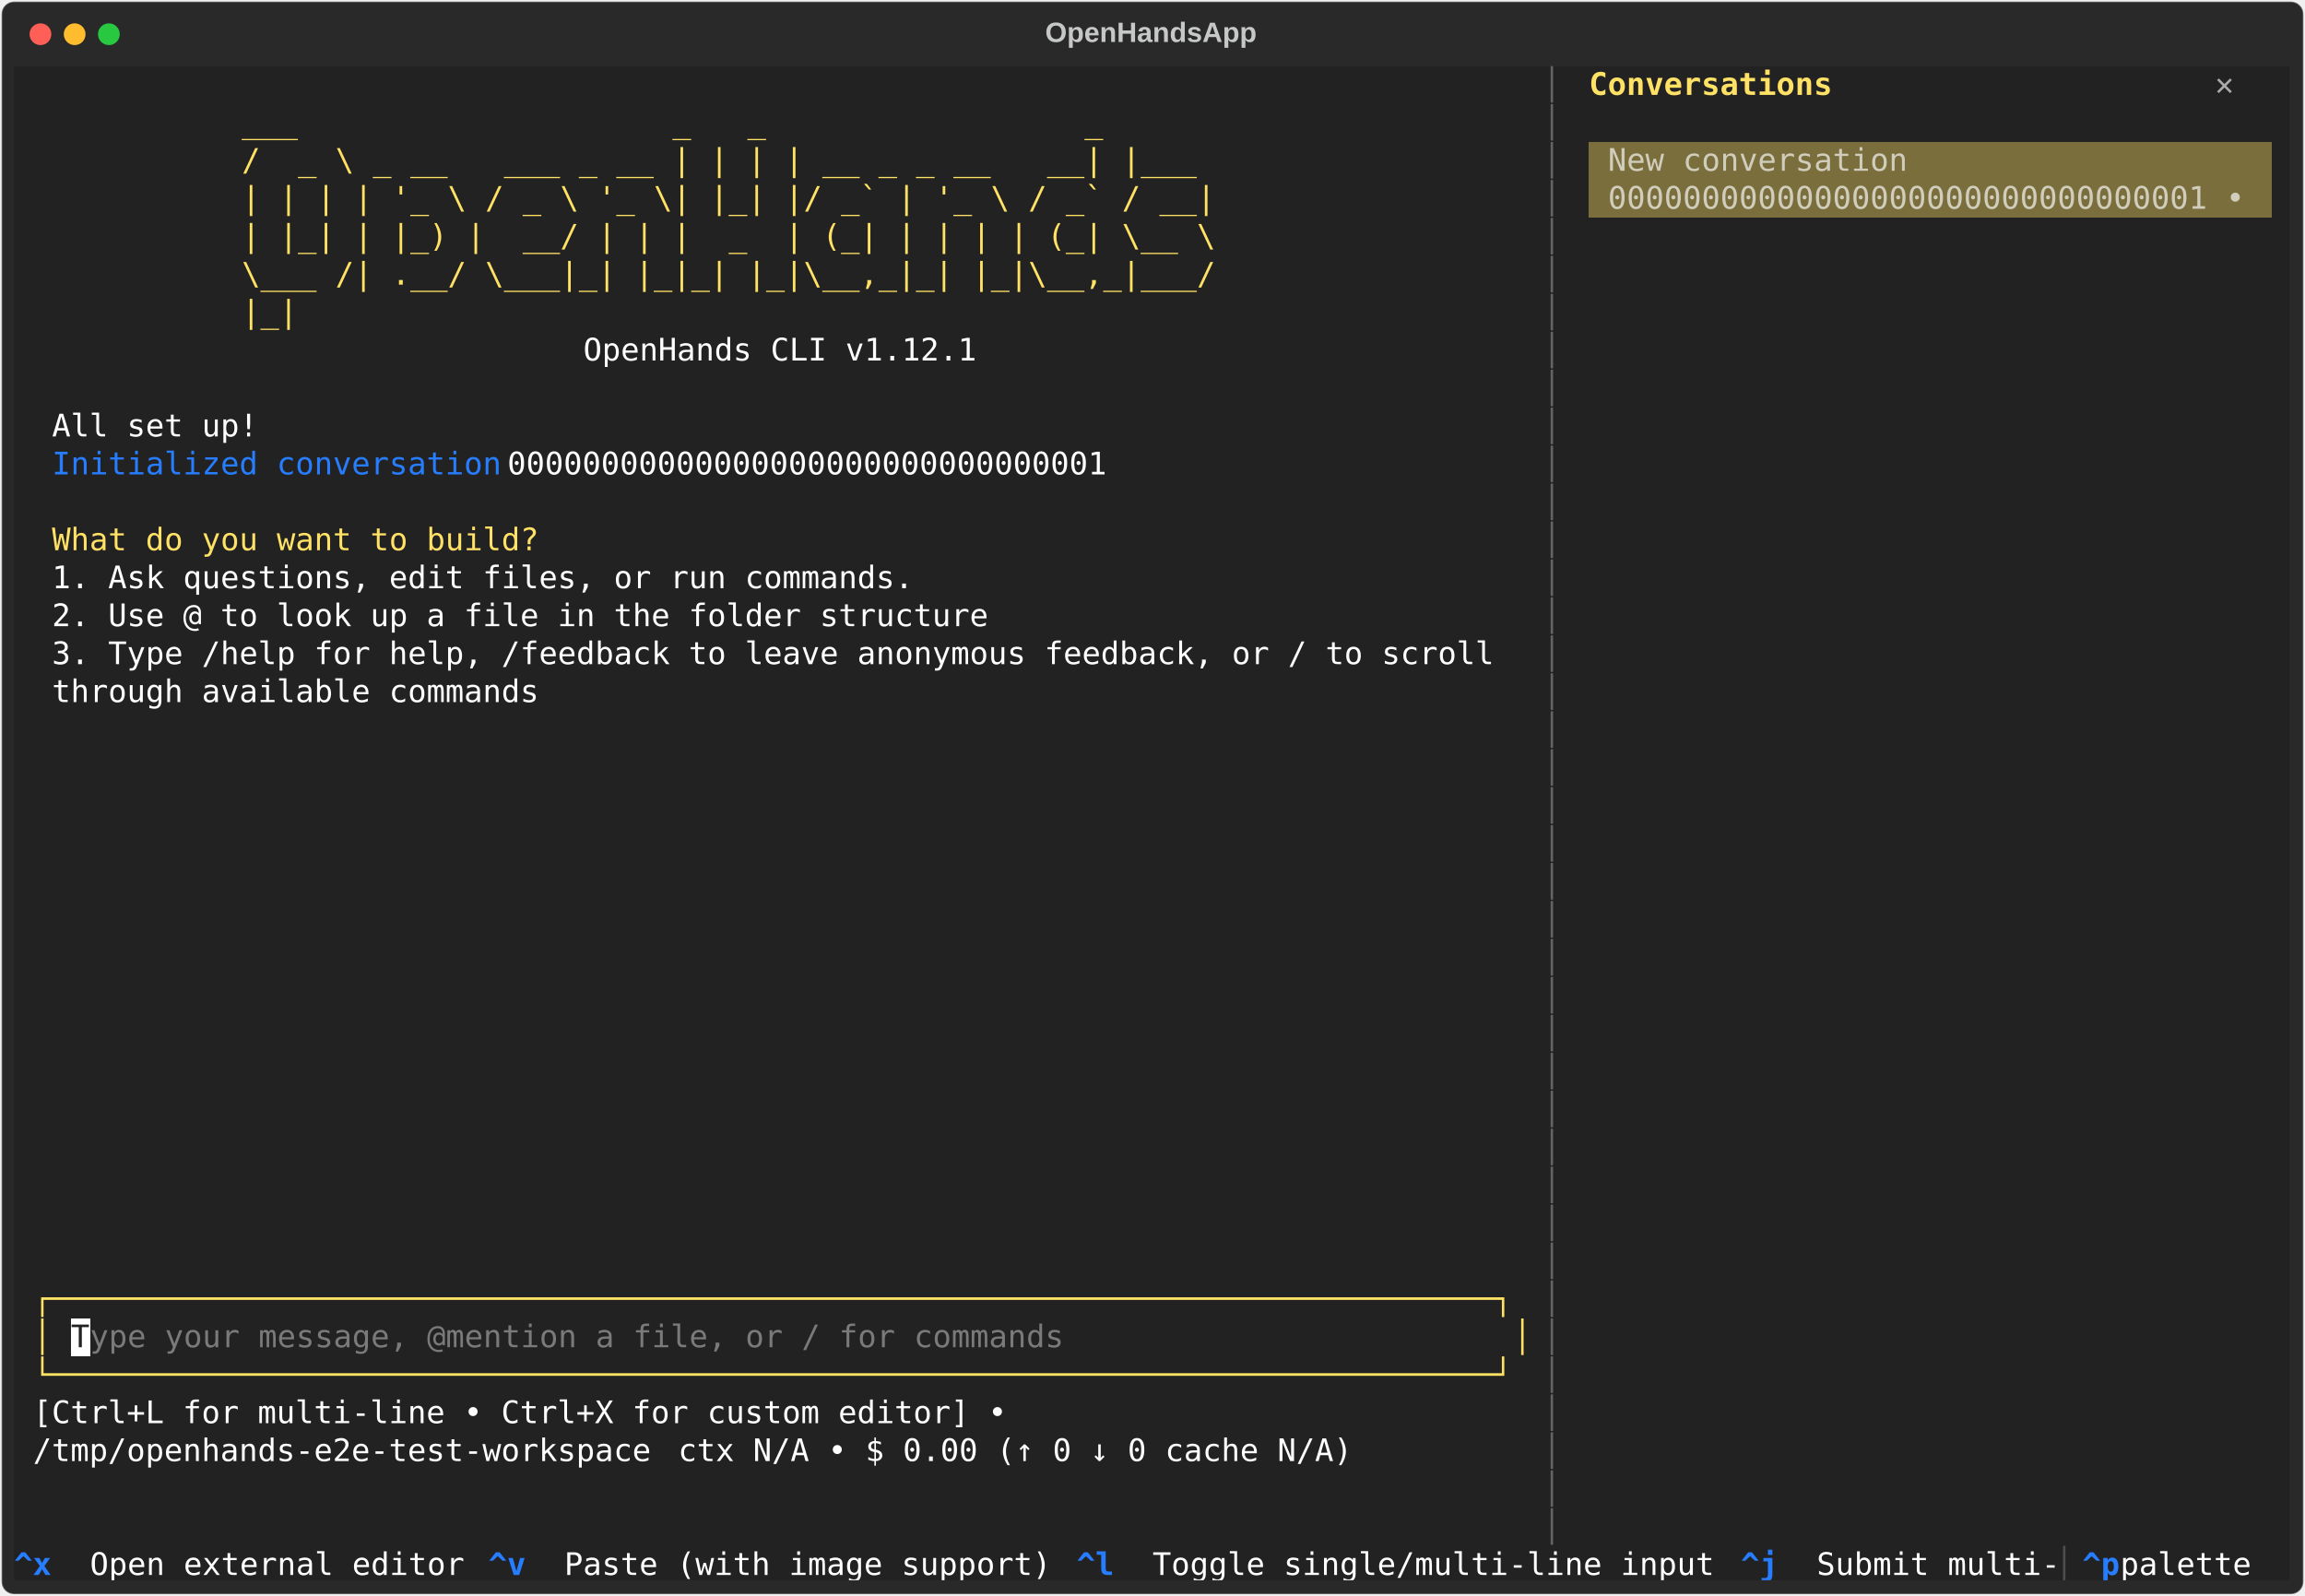
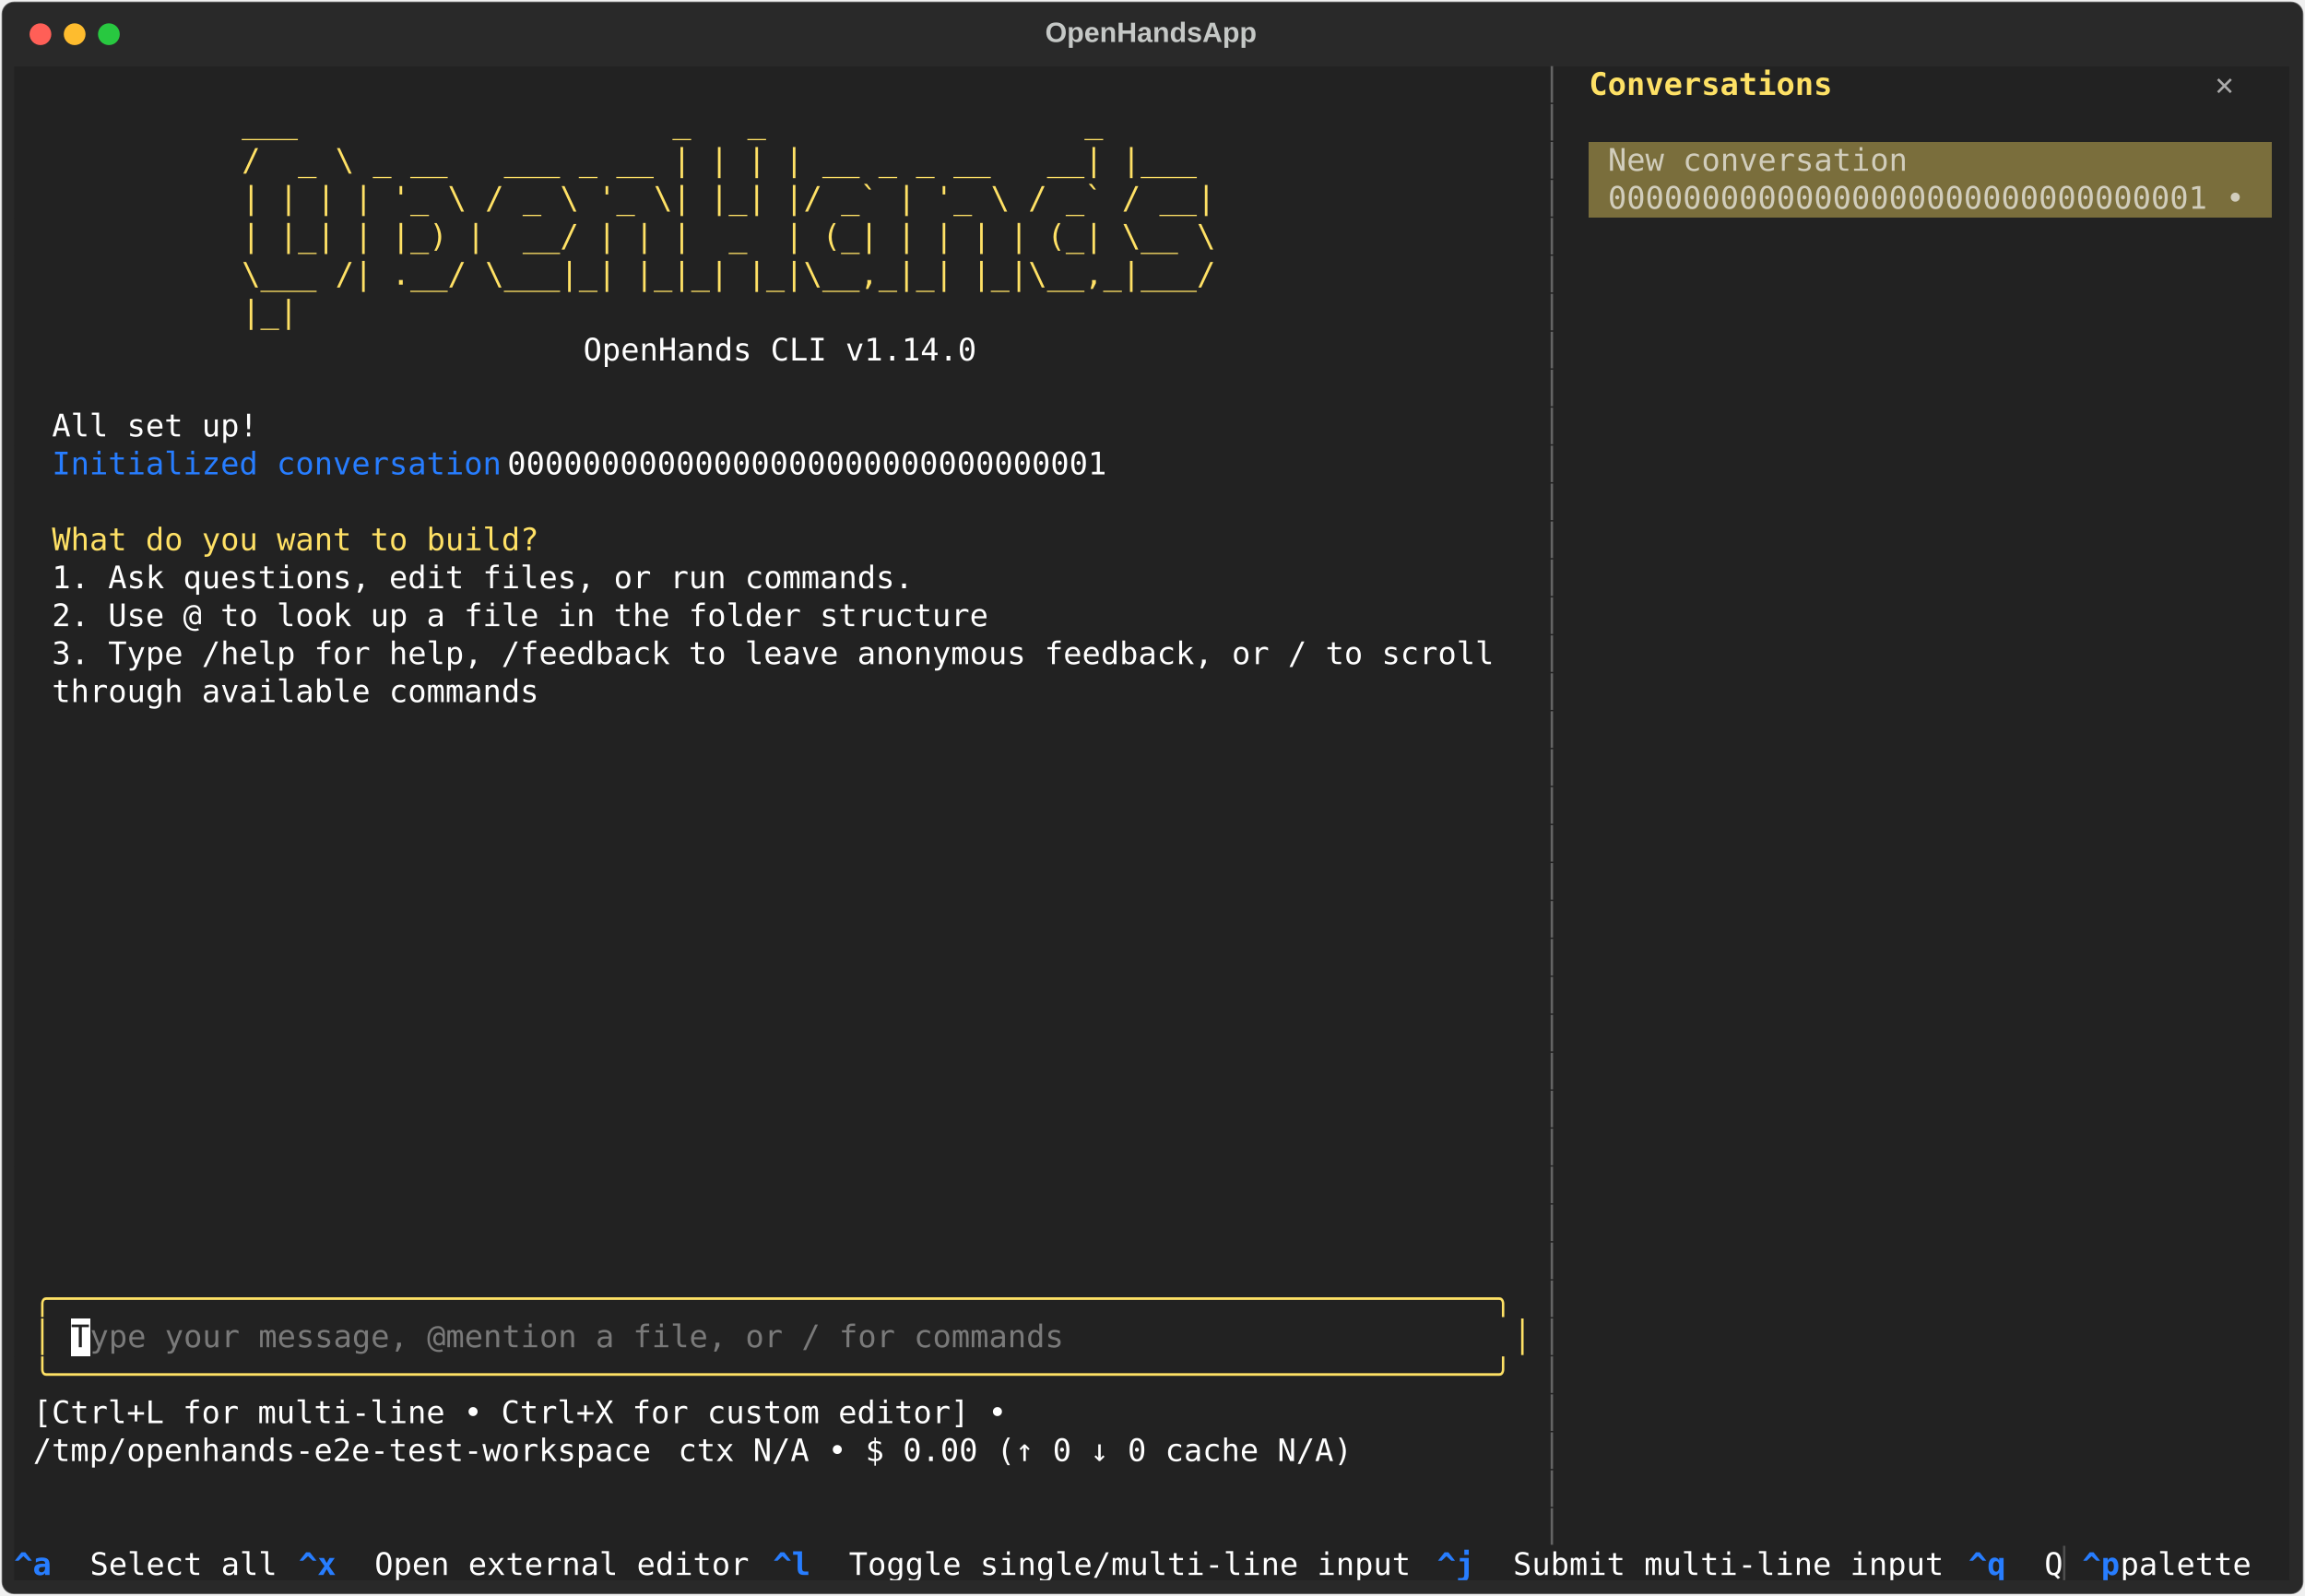
<svg xmlns="http://www.w3.org/2000/svg" class="rich-terminal" viewBox="0 0 1482 1026.0">
  <style>

    @font-face {
        font-family: "Fira Code";
        src: local("FiraCode-Regular"),
                url("https://cdnjs.cloudflare.com/ajax/libs/firacode/6.2.0/woff2/FiraCode-Regular.woff2") format("woff2"),
                url("https://cdnjs.cloudflare.com/ajax/libs/firacode/6.2.0/woff/FiraCode-Regular.woff") format("woff");
        font-style: normal;
        font-weight: 400;
    }
    @font-face {
        font-family: "Fira Code";
        src: local("FiraCode-Bold"),
                url("https://cdnjs.cloudflare.com/ajax/libs/firacode/6.2.0/woff2/FiraCode-Bold.woff2") format("woff2"),
                url("https://cdnjs.cloudflare.com/ajax/libs/firacode/6.2.0/woff/FiraCode-Bold.woff") format("woff");
        font-style: bold;
        font-weight: 700;
    }

    .terminal-matrix {
        font-family: Fira Code, monospace;
        font-size: 20px;
        line-height: 24.4px;
        font-variant-east-asian: full-width;
    }

    .terminal-title {
        font-size: 18px;
        font-weight: bold;
        font-family: arial;
    }

    .terminal-r1 { fill: #c5c8c6 }
.terminal-r2 { fill: #646464 }
.terminal-r3 { fill: #fee165;font-weight: bold }
.terminal-r4 { fill: #aaaaaa;font-weight: bold }
.terminal-r5 { fill: #ffe165 }
.terminal-r6 { fill: #d1cdbc }
.terminal-r7 { fill: #ffffff }
.terminal-r8 { fill: #277dff }
.terminal-r9 { fill: #fee165 }
.terminal-r10 { fill: #222222 }
.terminal-r11 { fill: #7a7a7a }
.terminal-r12 { fill: #277dff;font-weight: bold }
.terminal-r13 { fill: #4e4e4e }
    </style>
  <defs>
    <clipPath id="terminal-clip-terminal">
      <rect x="0" y="0" width="1463.0" height="975.0" />
    </clipPath>
    <clipPath id="terminal-line-0">
      <rect x="0" y="1.5" width="1464" height="24.65" />
    </clipPath>
    <clipPath id="terminal-line-1">
      <rect x="0" y="25.9" width="1464" height="24.65" />
    </clipPath>
    <clipPath id="terminal-line-2">
      <rect x="0" y="50.3" width="1464" height="24.65" />
    </clipPath>
    <clipPath id="terminal-line-3">
      <rect x="0" y="74.7" width="1464" height="24.65" />
    </clipPath>
    <clipPath id="terminal-line-4">
      <rect x="0" y="99.1" width="1464" height="24.65" />
    </clipPath>
    <clipPath id="terminal-line-5">
      <rect x="0" y="123.5" width="1464" height="24.65" />
    </clipPath>
    <clipPath id="terminal-line-6">
      <rect x="0" y="147.9" width="1464" height="24.65" />
    </clipPath>
    <clipPath id="terminal-line-7">
      <rect x="0" y="172.3" width="1464" height="24.65" />
    </clipPath>
    <clipPath id="terminal-line-8">
      <rect x="0" y="196.7" width="1464" height="24.65" />
    </clipPath>
    <clipPath id="terminal-line-9">
      <rect x="0" y="221.1" width="1464" height="24.65" />
    </clipPath>
    <clipPath id="terminal-line-10">
      <rect x="0" y="245.5" width="1464" height="24.65" />
    </clipPath>
    <clipPath id="terminal-line-11">
      <rect x="0" y="269.9" width="1464" height="24.65" />
    </clipPath>
    <clipPath id="terminal-line-12">
      <rect x="0" y="294.3" width="1464" height="24.65" />
    </clipPath>
    <clipPath id="terminal-line-13">
      <rect x="0" y="318.7" width="1464" height="24.65" />
    </clipPath>
    <clipPath id="terminal-line-14">
      <rect x="0" y="343.1" width="1464" height="24.65" />
    </clipPath>
    <clipPath id="terminal-line-15">
      <rect x="0" y="367.5" width="1464" height="24.65" />
    </clipPath>
    <clipPath id="terminal-line-16">
      <rect x="0" y="391.9" width="1464" height="24.65" />
    </clipPath>
    <clipPath id="terminal-line-17">
      <rect x="0" y="416.3" width="1464" height="24.65" />
    </clipPath>
    <clipPath id="terminal-line-18">
      <rect x="0" y="440.7" width="1464" height="24.65" />
    </clipPath>
    <clipPath id="terminal-line-19">
      <rect x="0" y="465.1" width="1464" height="24.65" />
    </clipPath>
    <clipPath id="terminal-line-20">
      <rect x="0" y="489.5" width="1464" height="24.65" />
    </clipPath>
    <clipPath id="terminal-line-21">
      <rect x="0" y="513.9" width="1464" height="24.65" />
    </clipPath>
    <clipPath id="terminal-line-22">
      <rect x="0" y="538.3" width="1464" height="24.65" />
    </clipPath>
    <clipPath id="terminal-line-23">
      <rect x="0" y="562.7" width="1464" height="24.65" />
    </clipPath>
    <clipPath id="terminal-line-24">
      <rect x="0" y="587.1" width="1464" height="24.65" />
    </clipPath>
    <clipPath id="terminal-line-25">
      <rect x="0" y="611.5" width="1464" height="24.65" />
    </clipPath>
    <clipPath id="terminal-line-26">
      <rect x="0" y="635.9" width="1464" height="24.65" />
    </clipPath>
    <clipPath id="terminal-line-27">
      <rect x="0" y="660.3" width="1464" height="24.65" />
    </clipPath>
    <clipPath id="terminal-line-28">
      <rect x="0" y="684.7" width="1464" height="24.65" />
    </clipPath>
    <clipPath id="terminal-line-29">
      <rect x="0" y="709.1" width="1464" height="24.65" />
    </clipPath>
    <clipPath id="terminal-line-30">
      <rect x="0" y="733.5" width="1464" height="24.65" />
    </clipPath>
    <clipPath id="terminal-line-31">
      <rect x="0" y="757.9" width="1464" height="24.65" />
    </clipPath>
    <clipPath id="terminal-line-32">
      <rect x="0" y="782.3" width="1464" height="24.65" />
    </clipPath>
    <clipPath id="terminal-line-33">
      <rect x="0" y="806.7" width="1464" height="24.65" />
    </clipPath>
    <clipPath id="terminal-line-34">
      <rect x="0" y="831.1" width="1464" height="24.65" />
    </clipPath>
    <clipPath id="terminal-line-35">
      <rect x="0" y="855.5" width="1464" height="24.65" />
    </clipPath>
    <clipPath id="terminal-line-36">
      <rect x="0" y="879.9" width="1464" height="24.65" />
    </clipPath>
    <clipPath id="terminal-line-37">
      <rect x="0" y="904.3" width="1464" height="24.65" />
    </clipPath>
    <clipPath id="terminal-line-38">
      <rect x="0" y="928.7" width="1464" height="24.65" />
    </clipPath>
  </defs>
  <rect fill="#292929" stroke="rgba(255,255,255,0.35)" stroke-width="1" x="1" y="1" width="1480" height="1024" rx="8" />
  <text class="terminal-title" fill="#c5c8c6" text-anchor="middle" x="740" y="27">OpenHandsApp</text>
  <g transform="translate(26,22)">
    <circle cx="0" cy="0" r="7" fill="#ff5f57" />
    <circle cx="22" cy="0" r="7" fill="#febc2e" />
    <circle cx="44" cy="0" r="7" fill="#28c840" />
  </g>
  <g transform="translate(9, 41)" clip-path="url(#terminal-clip-terminal)">
    <rect fill="#222222" x="0" y="1.5" width="988.2" height="24.65" shape-rendering="crispEdges" />
    <rect fill="#222222" x="988.2" y="1.5" width="12.2" height="24.65" shape-rendering="crispEdges" />
    <rect fill="#222222" x="1000.4" y="1.5" width="12.2" height="24.65" shape-rendering="crispEdges" />
    <rect fill="#222222" x="1012.6" y="1.5" width="158.6" height="24.65" shape-rendering="crispEdges" />
    <rect fill="#222222" x="1171.2" y="1.5" width="244" height="24.65" shape-rendering="crispEdges" />
    <rect fill="#222222" x="1415.2" y="1.5" width="36.6" height="24.65" shape-rendering="crispEdges" />
    <rect fill="#222222" x="1451.8" y="1.5" width="12.2" height="24.65" shape-rendering="crispEdges" />
    <rect fill="#222222" x="0" y="25.9" width="146.4" height="24.65" shape-rendering="crispEdges" />
    <rect fill="#222222" x="146.4" y="25.9" width="695.4" height="24.65" shape-rendering="crispEdges" />
    <rect fill="#222222" x="841.8" y="25.9" width="146.4" height="24.65" shape-rendering="crispEdges" />
    <rect fill="#222222" x="988.2" y="25.9" width="12.2" height="24.65" shape-rendering="crispEdges" />
    <rect fill="#222222" x="1000.4" y="25.9" width="463.6" height="24.65" shape-rendering="crispEdges" />
    <rect fill="#222222" x="0" y="50.3" width="146.4" height="24.65" shape-rendering="crispEdges" />
    <rect fill="#222222" x="146.4" y="50.3" width="695.4" height="24.65" shape-rendering="crispEdges" />
    <rect fill="#222222" x="841.8" y="50.3" width="146.4" height="24.65" shape-rendering="crispEdges" />
    <rect fill="#222222" x="988.2" y="50.3" width="12.2" height="24.65" shape-rendering="crispEdges" />
    <rect fill="#222222" x="1000.4" y="50.3" width="12.2" height="24.65" shape-rendering="crispEdges" />
    <rect fill="#7a6e3c" x="1012.6" y="50.3" width="12.2" height="24.65" shape-rendering="crispEdges" />
    <rect fill="#7a6e3c" x="1024.8" y="50.3" width="195.2" height="24.65" shape-rendering="crispEdges" />
    <rect fill="#7a6e3c" x="1220" y="50.3" width="231.8" height="24.65" shape-rendering="crispEdges" />
    <rect fill="#222222" x="1451.8" y="50.3" width="12.2" height="24.65" shape-rendering="crispEdges" />
    <rect fill="#222222" x="0" y="74.7" width="146.4" height="24.65" shape-rendering="crispEdges" />
    <rect fill="#222222" x="146.4" y="74.7" width="695.4" height="24.65" shape-rendering="crispEdges" />
    <rect fill="#222222" x="841.8" y="74.7" width="146.4" height="24.65" shape-rendering="crispEdges" />
    <rect fill="#222222" x="988.2" y="74.7" width="12.2" height="24.65" shape-rendering="crispEdges" />
    <rect fill="#222222" x="1000.4" y="74.7" width="12.2" height="24.65" shape-rendering="crispEdges" />
    <rect fill="#7a6e3c" x="1012.6" y="74.7" width="12.2" height="24.65" shape-rendering="crispEdges" />
    <rect fill="#7a6e3c" x="1024.8" y="74.7" width="414.8" height="24.65" shape-rendering="crispEdges" />
    <rect fill="#7a6e3c" x="1439.6" y="74.7" width="12.2" height="24.65" shape-rendering="crispEdges" />
    <rect fill="#222222" x="1451.8" y="74.7" width="12.2" height="24.65" shape-rendering="crispEdges" />
    <rect fill="#222222" x="0" y="99.1" width="146.4" height="24.65" shape-rendering="crispEdges" />
    <rect fill="#222222" x="146.4" y="99.1" width="695.4" height="24.65" shape-rendering="crispEdges" />
    <rect fill="#222222" x="841.8" y="99.1" width="146.4" height="24.65" shape-rendering="crispEdges" />
    <rect fill="#222222" x="988.2" y="99.1" width="12.2" height="24.65" shape-rendering="crispEdges" />
    <rect fill="#222222" x="1000.4" y="99.1" width="463.6" height="24.65" shape-rendering="crispEdges" />
    <rect fill="#222222" x="0" y="123.5" width="146.4" height="24.65" shape-rendering="crispEdges" />
    <rect fill="#222222" x="146.4" y="123.5" width="695.4" height="24.65" shape-rendering="crispEdges" />
    <rect fill="#222222" x="841.8" y="123.5" width="146.4" height="24.65" shape-rendering="crispEdges" />
    <rect fill="#222222" x="988.2" y="123.5" width="12.2" height="24.65" shape-rendering="crispEdges" />
    <rect fill="#222222" x="1000.4" y="123.5" width="463.6" height="24.65" shape-rendering="crispEdges" />
    <rect fill="#222222" x="0" y="147.9" width="146.4" height="24.65" shape-rendering="crispEdges" />
    <rect fill="#222222" x="146.4" y="147.9" width="695.4" height="24.65" shape-rendering="crispEdges" />
    <rect fill="#222222" x="841.8" y="147.9" width="146.4" height="24.65" shape-rendering="crispEdges" />
    <rect fill="#222222" x="988.2" y="147.9" width="12.2" height="24.65" shape-rendering="crispEdges" />
    <rect fill="#222222" x="1000.4" y="147.9" width="463.6" height="24.65" shape-rendering="crispEdges" />
    <rect fill="#222222" x="0" y="172.3" width="366" height="24.65" shape-rendering="crispEdges" />
    <rect fill="#222222" x="366" y="172.3" width="256.2" height="24.65" shape-rendering="crispEdges" />
    <rect fill="#222222" x="622.2" y="172.3" width="366" height="24.65" shape-rendering="crispEdges" />
    <rect fill="#222222" x="988.2" y="172.3" width="12.2" height="24.65" shape-rendering="crispEdges" />
    <rect fill="#222222" x="1000.4" y="172.3" width="463.6" height="24.65" shape-rendering="crispEdges" />
    <rect fill="#222222" x="0" y="196.7" width="988.2" height="24.65" shape-rendering="crispEdges" />
    <rect fill="#222222" x="988.2" y="196.7" width="12.2" height="24.65" shape-rendering="crispEdges" />
    <rect fill="#222222" x="1000.4" y="196.7" width="463.6" height="24.65" shape-rendering="crispEdges" />
    <rect fill="#222222" x="0" y="221.1" width="24.4" height="24.65" shape-rendering="crispEdges" />
    <rect fill="#222222" x="24.4" y="221.1" width="134.2" height="24.65" shape-rendering="crispEdges" />
    <rect fill="#222222" x="158.6" y="221.1" width="829.6" height="24.65" shape-rendering="crispEdges" />
    <rect fill="#222222" x="988.2" y="221.1" width="12.2" height="24.65" shape-rendering="crispEdges" />
    <rect fill="#222222" x="1000.4" y="221.1" width="463.6" height="24.65" shape-rendering="crispEdges" />
    <rect fill="#222222" x="0" y="245.5" width="24.4" height="24.65" shape-rendering="crispEdges" />
    <rect fill="#222222" x="24.4" y="245.5" width="292.8" height="24.65" shape-rendering="crispEdges" />
    <rect fill="#222222" x="317.2" y="245.5" width="402.6" height="24.65" shape-rendering="crispEdges" />
    <rect fill="#222222" x="719.8" y="245.5" width="268.4" height="24.65" shape-rendering="crispEdges" />
    <rect fill="#222222" x="988.2" y="245.5" width="12.2" height="24.65" shape-rendering="crispEdges" />
    <rect fill="#222222" x="1000.4" y="245.5" width="463.6" height="24.65" shape-rendering="crispEdges" />
    <rect fill="#222222" x="0" y="269.9" width="988.2" height="24.65" shape-rendering="crispEdges" />
    <rect fill="#222222" x="988.2" y="269.9" width="12.2" height="24.65" shape-rendering="crispEdges" />
    <rect fill="#222222" x="1000.4" y="269.9" width="463.6" height="24.65" shape-rendering="crispEdges" />
    <rect fill="#222222" x="0" y="294.3" width="24.4" height="24.65" shape-rendering="crispEdges" />
    <rect fill="#222222" x="24.4" y="294.3" width="317.2" height="24.65" shape-rendering="crispEdges" />
    <rect fill="#222222" x="341.6" y="294.3" width="646.6" height="24.65" shape-rendering="crispEdges" />
    <rect fill="#222222" x="988.2" y="294.3" width="12.2" height="24.65" shape-rendering="crispEdges" />
    <rect fill="#222222" x="1000.4" y="294.3" width="463.6" height="24.65" shape-rendering="crispEdges" />
    <rect fill="#222222" x="0" y="318.7" width="24.4" height="24.65" shape-rendering="crispEdges" />
    <rect fill="#222222" x="24.4" y="318.7" width="561.2" height="24.65" shape-rendering="crispEdges" />
    <rect fill="#222222" x="585.6" y="318.7" width="402.6" height="24.65" shape-rendering="crispEdges" />
    <rect fill="#222222" x="988.2" y="318.7" width="12.2" height="24.65" shape-rendering="crispEdges" />
    <rect fill="#222222" x="1000.4" y="318.7" width="463.6" height="24.65" shape-rendering="crispEdges" />
    <rect fill="#222222" x="0" y="343.1" width="24.4" height="24.65" shape-rendering="crispEdges" />
    <rect fill="#222222" x="24.4" y="343.1" width="610" height="24.65" shape-rendering="crispEdges" />
    <rect fill="#222222" x="634.4" y="343.1" width="353.8" height="24.65" shape-rendering="crispEdges" />
    <rect fill="#222222" x="988.2" y="343.1" width="12.2" height="24.65" shape-rendering="crispEdges" />
    <rect fill="#222222" x="1000.4" y="343.1" width="463.6" height="24.65" shape-rendering="crispEdges" />
    <rect fill="#222222" x="0" y="367.5" width="24.4" height="24.65" shape-rendering="crispEdges" />
    <rect fill="#222222" x="24.4" y="367.5" width="939.4" height="24.65" shape-rendering="crispEdges" />
    <rect fill="#222222" x="963.8" y="367.5" width="24.4" height="24.65" shape-rendering="crispEdges" />
    <rect fill="#222222" x="988.2" y="367.5" width="12.2" height="24.65" shape-rendering="crispEdges" />
    <rect fill="#222222" x="1000.4" y="367.5" width="463.6" height="24.65" shape-rendering="crispEdges" />
    <rect fill="#222222" x="0" y="391.9" width="24.4" height="24.65" shape-rendering="crispEdges" />
    <rect fill="#222222" x="24.4" y="391.9" width="317.2" height="24.65" shape-rendering="crispEdges" />
    <rect fill="#222222" x="341.6" y="391.9" width="646.6" height="24.65" shape-rendering="crispEdges" />
    <rect fill="#222222" x="988.2" y="391.9" width="12.2" height="24.65" shape-rendering="crispEdges" />
    <rect fill="#222222" x="1000.4" y="391.9" width="463.6" height="24.65" shape-rendering="crispEdges" />
    <rect fill="#222222" x="0" y="416.3" width="988.2" height="24.65" shape-rendering="crispEdges" />
    <rect fill="#222222" x="988.2" y="416.3" width="12.2" height="24.65" shape-rendering="crispEdges" />
    <rect fill="#222222" x="1000.4" y="416.3" width="463.6" height="24.65" shape-rendering="crispEdges" />
    <rect fill="#222222" x="0" y="440.7" width="988.2" height="24.65" shape-rendering="crispEdges" />
    <rect fill="#222222" x="988.2" y="440.7" width="12.2" height="24.65" shape-rendering="crispEdges" />
    <rect fill="#222222" x="1000.4" y="440.7" width="463.6" height="24.65" shape-rendering="crispEdges" />
    <rect fill="#222222" x="0" y="465.1" width="988.2" height="24.65" shape-rendering="crispEdges" />
    <rect fill="#222222" x="988.2" y="465.1" width="12.2" height="24.65" shape-rendering="crispEdges" />
    <rect fill="#222222" x="1000.4" y="465.1" width="463.6" height="24.65" shape-rendering="crispEdges" />
    <rect fill="#222222" x="0" y="489.5" width="988.2" height="24.65" shape-rendering="crispEdges" />
    <rect fill="#222222" x="988.2" y="489.5" width="12.2" height="24.65" shape-rendering="crispEdges" />
    <rect fill="#222222" x="1000.4" y="489.5" width="463.6" height="24.65" shape-rendering="crispEdges" />
    <rect fill="#222222" x="0" y="513.9" width="988.2" height="24.65" shape-rendering="crispEdges" />
    <rect fill="#222222" x="988.2" y="513.9" width="12.2" height="24.65" shape-rendering="crispEdges" />
    <rect fill="#222222" x="1000.4" y="513.9" width="463.6" height="24.65" shape-rendering="crispEdges" />
    <rect fill="#222222" x="0" y="538.3" width="988.2" height="24.65" shape-rendering="crispEdges" />
    <rect fill="#222222" x="988.2" y="538.3" width="12.2" height="24.65" shape-rendering="crispEdges" />
    <rect fill="#222222" x="1000.4" y="538.3" width="463.6" height="24.65" shape-rendering="crispEdges" />
    <rect fill="#222222" x="0" y="562.7" width="988.2" height="24.65" shape-rendering="crispEdges" />
    <rect fill="#222222" x="988.2" y="562.7" width="12.2" height="24.65" shape-rendering="crispEdges" />
    <rect fill="#222222" x="1000.4" y="562.7" width="463.6" height="24.65" shape-rendering="crispEdges" />
    <rect fill="#222222" x="0" y="587.1" width="988.2" height="24.65" shape-rendering="crispEdges" />
    <rect fill="#222222" x="988.2" y="587.1" width="12.2" height="24.65" shape-rendering="crispEdges" />
    <rect fill="#222222" x="1000.4" y="587.1" width="463.6" height="24.65" shape-rendering="crispEdges" />
    <rect fill="#222222" x="0" y="611.5" width="988.2" height="24.65" shape-rendering="crispEdges" />
    <rect fill="#222222" x="988.2" y="611.5" width="12.2" height="24.65" shape-rendering="crispEdges" />
    <rect fill="#222222" x="1000.4" y="611.5" width="463.6" height="24.65" shape-rendering="crispEdges" />
    <rect fill="#222222" x="0" y="635.9" width="988.2" height="24.65" shape-rendering="crispEdges" />
    <rect fill="#222222" x="988.2" y="635.9" width="12.2" height="24.65" shape-rendering="crispEdges" />
    <rect fill="#222222" x="1000.4" y="635.9" width="463.6" height="24.65" shape-rendering="crispEdges" />
    <rect fill="#222222" x="0" y="660.3" width="988.2" height="24.65" shape-rendering="crispEdges" />
    <rect fill="#222222" x="988.2" y="660.3" width="12.2" height="24.65" shape-rendering="crispEdges" />
    <rect fill="#222222" x="1000.4" y="660.3" width="463.6" height="24.65" shape-rendering="crispEdges" />
    <rect fill="#222222" x="0" y="684.7" width="988.2" height="24.65" shape-rendering="crispEdges" />
    <rect fill="#222222" x="988.2" y="684.7" width="12.2" height="24.65" shape-rendering="crispEdges" />
    <rect fill="#222222" x="1000.4" y="684.7" width="463.6" height="24.65" shape-rendering="crispEdges" />
    <rect fill="#222222" x="0" y="709.1" width="988.2" height="24.65" shape-rendering="crispEdges" />
    <rect fill="#222222" x="988.2" y="709.1" width="12.2" height="24.65" shape-rendering="crispEdges" />
    <rect fill="#222222" x="1000.4" y="709.1" width="463.6" height="24.65" shape-rendering="crispEdges" />
    <rect fill="#222222" x="0" y="733.5" width="988.2" height="24.65" shape-rendering="crispEdges" />
    <rect fill="#222222" x="988.2" y="733.5" width="12.2" height="24.65" shape-rendering="crispEdges" />
    <rect fill="#222222" x="1000.4" y="733.5" width="463.6" height="24.65" shape-rendering="crispEdges" />
    <rect fill="#222222" x="0" y="757.9" width="12.2" height="24.65" shape-rendering="crispEdges" />
    <rect fill="#222222" x="12.2" y="757.9" width="12.2" height="24.65" shape-rendering="crispEdges" />
    <rect fill="#222222" x="24.4" y="757.9" width="963.8" height="24.65" shape-rendering="crispEdges" />
    <rect fill="#222222" x="988.2" y="757.9" width="12.2" height="24.65" shape-rendering="crispEdges" />
    <rect fill="#222222" x="1000.4" y="757.9" width="463.6" height="24.65" shape-rendering="crispEdges" />
    <rect fill="#222222" x="0" y="782.3" width="12.2" height="24.65" shape-rendering="crispEdges" />
    <rect fill="#222222" x="12.2" y="782.3" width="963.8" height="24.65" shape-rendering="crispEdges" />
    <rect fill="#222222" x="976" y="782.3" width="12.2" height="24.65" shape-rendering="crispEdges" />
    <rect fill="#222222" x="988.2" y="782.3" width="12.2" height="24.65" shape-rendering="crispEdges" />
    <rect fill="#222222" x="1000.4" y="782.3" width="463.6" height="24.65" shape-rendering="crispEdges" />
    <rect fill="#222222" x="0" y="806.7" width="12.2" height="24.65" shape-rendering="crispEdges" />
    <rect fill="#222222" x="12.2" y="806.7" width="12.2" height="24.65" shape-rendering="crispEdges" />
    <rect fill="#222222" x="24.4" y="806.7" width="12.2" height="24.65" shape-rendering="crispEdges" />
    <rect fill="#ffffff" x="36.6" y="806.7" width="12.2" height="24.65" shape-rendering="crispEdges" />
    <rect fill="#222222" x="48.8" y="806.7" width="634.4" height="24.65" shape-rendering="crispEdges" />
    <rect fill="#222222" x="683.2" y="806.7" width="280.6" height="24.65" shape-rendering="crispEdges" />
    <rect fill="#222222" x="963.8" y="806.7" width="12.2" height="24.65" shape-rendering="crispEdges" />
    <rect fill="#222222" x="976" y="806.7" width="12.2" height="24.65" shape-rendering="crispEdges" />
    <rect fill="#222222" x="988.2" y="806.7" width="12.2" height="24.65" shape-rendering="crispEdges" />
    <rect fill="#222222" x="1000.4" y="806.7" width="463.6" height="24.65" shape-rendering="crispEdges" />
    <rect fill="#222222" x="0" y="831.1" width="12.2" height="24.65" shape-rendering="crispEdges" />
    <rect fill="#222222" x="12.2" y="831.1" width="963.8" height="24.65" shape-rendering="crispEdges" />
    <rect fill="#222222" x="976" y="831.1" width="12.2" height="24.65" shape-rendering="crispEdges" />
    <rect fill="#222222" x="988.2" y="831.1" width="12.2" height="24.65" shape-rendering="crispEdges" />
    <rect fill="#222222" x="1000.4" y="831.1" width="463.6" height="24.65" shape-rendering="crispEdges" />
    <rect fill="#222222" x="0" y="855.5" width="12.2" height="24.65" shape-rendering="crispEdges" />
    <rect fill="#222222" x="12.2" y="855.5" width="634.4" height="24.65" shape-rendering="crispEdges" />
    <rect fill="#222222" x="646.6" y="855.5" width="341.6" height="24.65" shape-rendering="crispEdges" />
    <rect fill="#222222" x="988.2" y="855.5" width="12.2" height="24.65" shape-rendering="crispEdges" />
    <rect fill="#222222" x="1000.4" y="855.5" width="463.6" height="24.65" shape-rendering="crispEdges" />
    <rect fill="#222222" x="0" y="879.9" width="12.2" height="24.65" shape-rendering="crispEdges" />
    <rect fill="#222222" x="12.2" y="879.9" width="414.8" height="24.65" shape-rendering="crispEdges" />
    <rect fill="#222222" x="427" y="879.9" width="439.2" height="24.65" shape-rendering="crispEdges" />
    <rect fill="#222222" x="866.2" y="879.9" width="122" height="24.65" shape-rendering="crispEdges" />
    <rect fill="#222222" x="988.2" y="879.9" width="12.2" height="24.65" shape-rendering="crispEdges" />
    <rect fill="#222222" x="1000.4" y="879.9" width="463.6" height="24.65" shape-rendering="crispEdges" />
    <rect fill="#222222" x="0" y="904.3" width="988.2" height="24.65" shape-rendering="crispEdges" />
    <rect fill="#222222" x="988.2" y="904.3" width="12.2" height="24.65" shape-rendering="crispEdges" />
    <rect fill="#222222" x="1000.4" y="904.3" width="463.6" height="24.65" shape-rendering="crispEdges" />
    <rect fill="#222222" x="0" y="928.7" width="988.2" height="24.65" shape-rendering="crispEdges" />
    <rect fill="#222222" x="988.2" y="928.7" width="12.2" height="24.65" shape-rendering="crispEdges" />
    <rect fill="#222222" x="1000.4" y="928.7" width="463.6" height="24.65" shape-rendering="crispEdges" />
    <rect fill="#222222" x="0" y="953.1" width="48.8" height="24.65" shape-rendering="crispEdges" />
-     <rect fill="#222222" x="48.8" y="953.1" width="256.2" height="24.65" shape-rendering="crispEdges" />
-     <rect fill="#222222" x="305" y="953.1" width="48.8" height="24.65" shape-rendering="crispEdges" />
-     <rect fill="#222222" x="353.8" y="953.1" width="329.4" height="24.65" shape-rendering="crispEdges" />
-     <rect fill="#222222" x="683.2" y="953.1" width="48.8" height="24.65" shape-rendering="crispEdges" />
-     <rect fill="#222222" x="732" y="953.1" width="378.2" height="24.65" shape-rendering="crispEdges" />
-     <rect fill="#222222" x="1110.2" y="953.1" width="48.8" height="24.65" shape-rendering="crispEdges" />
-     <rect fill="#222222" x="1159" y="953.1" width="158.6" height="24.65" shape-rendering="crispEdges" />
+     <rect fill="#222222" x="48.8" y="953.1" width="134.2" height="24.65" shape-rendering="crispEdges" />
+     <rect fill="#222222" x="183" y="953.1" width="48.8" height="24.65" shape-rendering="crispEdges" />
+     <rect fill="#222222" x="231.8" y="953.1" width="256.2" height="24.65" shape-rendering="crispEdges" />
+     <rect fill="#222222" x="488" y="953.1" width="48.8" height="24.65" shape-rendering="crispEdges" />
+     <rect fill="#222222" x="536.8" y="953.1" width="378.2" height="24.65" shape-rendering="crispEdges" />
+     <rect fill="#222222" x="915" y="953.1" width="48.8" height="24.65" shape-rendering="crispEdges" />
+     <rect fill="#222222" x="963.8" y="953.1" width="292.8" height="24.65" shape-rendering="crispEdges" />
+     <rect fill="#222222" x="1256.6" y="953.1" width="48.8" height="24.65" shape-rendering="crispEdges" />
+     <rect fill="#222222" x="1305.4" y="953.1" width="12.2" height="24.65" shape-rendering="crispEdges" />
    <rect fill="#222222" x="1317.6" y="953.1" width="12.2" height="24.65" shape-rendering="crispEdges" />
    <rect fill="#222222" x="1329.8" y="953.1" width="24.4" height="24.65" shape-rendering="crispEdges" />
    <rect fill="#222222" x="1354.2" y="953.1" width="97.6" height="24.65" shape-rendering="crispEdges" />
    <rect fill="#222222" x="1451.8" y="953.1" width="12.2" height="24.65" shape-rendering="crispEdges" />
    <g class="terminal-matrix">
      <text class="terminal-r2" x="988.2" y="20" textLength="12.2" clip-path="url(#terminal-line-0)">▏</text>
      <text class="terminal-r3" x="1012.6" y="20" textLength="158.6" clip-path="url(#terminal-line-0)">Conversations</text>
      <text class="terminal-r4" x="1415.2" y="20" textLength="36.6" clip-path="url(#terminal-line-0)"> ✕ </text>
      <text class="terminal-r1" x="1464" y="20" textLength="12.2" clip-path="url(#terminal-line-0)">
</text>
      <text class="terminal-r5" x="146.4" y="44.4" textLength="695.4" clip-path="url(#terminal-line-1)">     ___                    _   _                 _      </text>
      <text class="terminal-r2" x="988.2" y="44.4" textLength="12.2" clip-path="url(#terminal-line-1)">▏</text>
      <text class="terminal-r1" x="1464" y="44.4" textLength="12.2" clip-path="url(#terminal-line-1)">
</text>
      <text class="terminal-r5" x="146.4" y="68.8" textLength="695.4" clip-path="url(#terminal-line-2)">    /  _ \ _ __   ___ _ __ | | | | __ _ _ __   __| |___  </text>
      <text class="terminal-r2" x="988.2" y="68.8" textLength="12.2" clip-path="url(#terminal-line-2)">▏</text>
      <text class="terminal-r6" x="1024.8" y="68.8" textLength="195.2" clip-path="url(#terminal-line-2)">New conversation</text>
      <text class="terminal-r1" x="1464" y="68.8" textLength="12.2" clip-path="url(#terminal-line-2)">
</text>
      <text class="terminal-r5" x="146.4" y="93.2" textLength="695.4" clip-path="url(#terminal-line-3)">    | | | | '_ \ / _ \ '_ \| |_| |/ _` | '_ \ / _` / __| </text>
      <text class="terminal-r2" x="988.2" y="93.2" textLength="12.2" clip-path="url(#terminal-line-3)">▏</text>
      <text class="terminal-r6" x="1024.8" y="93.2" textLength="414.8" clip-path="url(#terminal-line-3)">00000000000000000000000000000001 •</text>
      <text class="terminal-r1" x="1464" y="93.2" textLength="12.2" clip-path="url(#terminal-line-3)">
</text>
      <text class="terminal-r5" x="146.4" y="117.6" textLength="695.4" clip-path="url(#terminal-line-4)">    | |_| | |_) |  __/ | | |  _  | (_| | | | | (_| \__ \ </text>
      <text class="terminal-r2" x="988.2" y="117.6" textLength="12.2" clip-path="url(#terminal-line-4)">▏</text>
      <text class="terminal-r1" x="1464" y="117.6" textLength="12.2" clip-path="url(#terminal-line-4)">
</text>
      <text class="terminal-r5" x="146.4" y="142" textLength="695.4" clip-path="url(#terminal-line-5)">    \___ /| .__/ \___|_| |_|_| |_|\__,_|_| |_|\__,_|___/ </text>
      <text class="terminal-r2" x="988.2" y="142" textLength="12.2" clip-path="url(#terminal-line-5)">▏</text>
      <text class="terminal-r1" x="1464" y="142" textLength="12.2" clip-path="url(#terminal-line-5)">
</text>
      <text class="terminal-r5" x="146.4" y="166.4" textLength="695.4" clip-path="url(#terminal-line-6)">          |_|                                            </text>
      <text class="terminal-r2" x="988.2" y="166.4" textLength="12.2" clip-path="url(#terminal-line-6)">▏</text>
      <text class="terminal-r1" x="1464" y="166.4" textLength="12.2" clip-path="url(#terminal-line-6)">
</text>
-       <text class="terminal-r7" x="366" y="190.8" textLength="256.2" clip-path="url(#terminal-line-7)">OpenHands CLI v1.12.1</text>
+       <text class="terminal-r7" x="366" y="190.8" textLength="256.2" clip-path="url(#terminal-line-7)">OpenHands CLI v1.14.0</text>
      <text class="terminal-r2" x="988.2" y="190.8" textLength="12.2" clip-path="url(#terminal-line-7)">▏</text>
      <text class="terminal-r1" x="1464" y="190.8" textLength="12.2" clip-path="url(#terminal-line-7)">
</text>
      <text class="terminal-r2" x="988.2" y="215.2" textLength="12.2" clip-path="url(#terminal-line-8)">▏</text>
      <text class="terminal-r1" x="1464" y="215.2" textLength="12.2" clip-path="url(#terminal-line-8)">
</text>
      <text class="terminal-r7" x="24.4" y="239.6" textLength="134.2" clip-path="url(#terminal-line-9)">All set up!</text>
      <text class="terminal-r2" x="988.2" y="239.6" textLength="12.2" clip-path="url(#terminal-line-9)">▏</text>
      <text class="terminal-r1" x="1464" y="239.6" textLength="12.2" clip-path="url(#terminal-line-9)">
</text>
      <text class="terminal-r8" x="24.4" y="264" textLength="292.8" clip-path="url(#terminal-line-10)">Initialized conversation</text>
      <text class="terminal-r7" x="317.2" y="264" textLength="402.6" clip-path="url(#terminal-line-10)"> 00000000000000000000000000000001</text>
      <text class="terminal-r2" x="988.2" y="264" textLength="12.2" clip-path="url(#terminal-line-10)">▏</text>
      <text class="terminal-r1" x="1464" y="264" textLength="12.2" clip-path="url(#terminal-line-10)">
</text>
      <text class="terminal-r2" x="988.2" y="288.4" textLength="12.2" clip-path="url(#terminal-line-11)">▏</text>
      <text class="terminal-r1" x="1464" y="288.4" textLength="12.2" clip-path="url(#terminal-line-11)">
</text>
      <text class="terminal-r5" x="24.4" y="312.8" textLength="317.2" clip-path="url(#terminal-line-12)">What do you want to build?</text>
      <text class="terminal-r2" x="988.2" y="312.8" textLength="12.2" clip-path="url(#terminal-line-12)">▏</text>
      <text class="terminal-r1" x="1464" y="312.8" textLength="12.2" clip-path="url(#terminal-line-12)">
</text>
      <text class="terminal-r7" x="24.4" y="337.2" textLength="561.2" clip-path="url(#terminal-line-13)">1. Ask questions, edit files, or run commands.</text>
      <text class="terminal-r2" x="988.2" y="337.2" textLength="12.2" clip-path="url(#terminal-line-13)">▏</text>
      <text class="terminal-r1" x="1464" y="337.2" textLength="12.2" clip-path="url(#terminal-line-13)">
</text>
      <text class="terminal-r7" x="24.4" y="361.6" textLength="610" clip-path="url(#terminal-line-14)">2. Use @ to look up a file in the folder structure</text>
      <text class="terminal-r2" x="988.2" y="361.6" textLength="12.2" clip-path="url(#terminal-line-14)">▏</text>
      <text class="terminal-r1" x="1464" y="361.6" textLength="12.2" clip-path="url(#terminal-line-14)">
</text>
      <text class="terminal-r7" x="24.4" y="386" textLength="939.4" clip-path="url(#terminal-line-15)">3. Type /help for help, /feedback to leave anonymous feedback, or / to scroll</text>
      <text class="terminal-r2" x="988.2" y="386" textLength="12.2" clip-path="url(#terminal-line-15)">▏</text>
      <text class="terminal-r1" x="1464" y="386" textLength="12.2" clip-path="url(#terminal-line-15)">
</text>
      <text class="terminal-r7" x="24.4" y="410.4" textLength="317.2" clip-path="url(#terminal-line-16)">through available commands</text>
      <text class="terminal-r2" x="988.2" y="410.4" textLength="12.2" clip-path="url(#terminal-line-16)">▏</text>
      <text class="terminal-r1" x="1464" y="410.4" textLength="12.2" clip-path="url(#terminal-line-16)">
</text>
      <text class="terminal-r2" x="988.2" y="434.8" textLength="12.2" clip-path="url(#terminal-line-17)">▏</text>
      <text class="terminal-r1" x="1464" y="434.8" textLength="12.2" clip-path="url(#terminal-line-17)">
</text>
      <text class="terminal-r2" x="988.2" y="459.2" textLength="12.2" clip-path="url(#terminal-line-18)">▏</text>
      <text class="terminal-r1" x="1464" y="459.2" textLength="12.2" clip-path="url(#terminal-line-18)">
</text>
      <text class="terminal-r2" x="988.2" y="483.6" textLength="12.2" clip-path="url(#terminal-line-19)">▏</text>
      <text class="terminal-r1" x="1464" y="483.6" textLength="12.2" clip-path="url(#terminal-line-19)">
</text>
      <text class="terminal-r2" x="988.2" y="508" textLength="12.2" clip-path="url(#terminal-line-20)">▏</text>
      <text class="terminal-r1" x="1464" y="508" textLength="12.2" clip-path="url(#terminal-line-20)">
</text>
      <text class="terminal-r2" x="988.2" y="532.4" textLength="12.2" clip-path="url(#terminal-line-21)">▏</text>
      <text class="terminal-r1" x="1464" y="532.4" textLength="12.2" clip-path="url(#terminal-line-21)">
</text>
      <text class="terminal-r2" x="988.2" y="556.8" textLength="12.2" clip-path="url(#terminal-line-22)">▏</text>
      <text class="terminal-r1" x="1464" y="556.8" textLength="12.2" clip-path="url(#terminal-line-22)">
</text>
      <text class="terminal-r2" x="988.2" y="581.2" textLength="12.2" clip-path="url(#terminal-line-23)">▏</text>
      <text class="terminal-r1" x="1464" y="581.2" textLength="12.2" clip-path="url(#terminal-line-23)">
</text>
      <text class="terminal-r2" x="988.2" y="605.6" textLength="12.2" clip-path="url(#terminal-line-24)">▏</text>
      <text class="terminal-r1" x="1464" y="605.6" textLength="12.2" clip-path="url(#terminal-line-24)">
</text>
      <text class="terminal-r2" x="988.2" y="630" textLength="12.2" clip-path="url(#terminal-line-25)">▏</text>
      <text class="terminal-r1" x="1464" y="630" textLength="12.2" clip-path="url(#terminal-line-25)">
</text>
      <text class="terminal-r2" x="988.2" y="654.4" textLength="12.2" clip-path="url(#terminal-line-26)">▏</text>
      <text class="terminal-r1" x="1464" y="654.4" textLength="12.2" clip-path="url(#terminal-line-26)">
</text>
      <text class="terminal-r2" x="988.2" y="678.8" textLength="12.2" clip-path="url(#terminal-line-27)">▏</text>
      <text class="terminal-r1" x="1464" y="678.8" textLength="12.2" clip-path="url(#terminal-line-27)">
</text>
      <text class="terminal-r2" x="988.2" y="703.2" textLength="12.2" clip-path="url(#terminal-line-28)">▏</text>
      <text class="terminal-r1" x="1464" y="703.2" textLength="12.2" clip-path="url(#terminal-line-28)">
</text>
      <text class="terminal-r2" x="988.2" y="727.6" textLength="12.2" clip-path="url(#terminal-line-29)">▏</text>
      <text class="terminal-r1" x="1464" y="727.6" textLength="12.2" clip-path="url(#terminal-line-29)">
</text>
      <text class="terminal-r2" x="988.2" y="752" textLength="12.2" clip-path="url(#terminal-line-30)">▏</text>
      <text class="terminal-r1" x="1464" y="752" textLength="12.2" clip-path="url(#terminal-line-30)">
</text>
      <text class="terminal-r2" x="988.2" y="776.4" textLength="12.2" clip-path="url(#terminal-line-31)">▏</text>
      <text class="terminal-r1" x="1464" y="776.4" textLength="12.2" clip-path="url(#terminal-line-31)">
</text>
-       <text class="terminal-r9" x="12.2" y="800.8" textLength="963.8" clip-path="url(#terminal-line-32)">┌─────────────────────────────────────────────────────────────────────────────┐</text>
+       <text class="terminal-r9" x="12.2" y="800.8" textLength="963.8" clip-path="url(#terminal-line-32)">╭─────────────────────────────────────────────────────────────────────────────╮</text>
      <text class="terminal-r2" x="988.2" y="800.8" textLength="12.2" clip-path="url(#terminal-line-32)">▏</text>
      <text class="terminal-r1" x="1464" y="800.8" textLength="12.2" clip-path="url(#terminal-line-32)">
</text>
      <text class="terminal-r9" x="12.2" y="825.2" textLength="12.2" clip-path="url(#terminal-line-33)">│</text>
      <text class="terminal-r10" x="36.6" y="825.2" textLength="12.2" clip-path="url(#terminal-line-33)">T</text>
      <text class="terminal-r11" x="48.8" y="825.2" textLength="634.4" clip-path="url(#terminal-line-33)">ype your message, @mention a file, or / for commands</text>
      <text class="terminal-r9" x="963.8" y="825.2" textLength="12.2" clip-path="url(#terminal-line-33)">│</text>
      <text class="terminal-r2" x="988.2" y="825.2" textLength="12.2" clip-path="url(#terminal-line-33)">▏</text>
      <text class="terminal-r1" x="1464" y="825.2" textLength="12.2" clip-path="url(#terminal-line-33)">
</text>
-       <text class="terminal-r9" x="12.2" y="849.6" textLength="963.8" clip-path="url(#terminal-line-34)">└─────────────────────────────────────────────────────────────────────────────┘</text>
+       <text class="terminal-r9" x="12.2" y="849.6" textLength="963.8" clip-path="url(#terminal-line-34)">╰─────────────────────────────────────────────────────────────────────────────╯</text>
      <text class="terminal-r2" x="988.2" y="849.6" textLength="12.2" clip-path="url(#terminal-line-34)">▏</text>
      <text class="terminal-r1" x="1464" y="849.6" textLength="12.2" clip-path="url(#terminal-line-34)">
</text>
      <text class="terminal-r7" x="12.2" y="874" textLength="634.4" clip-path="url(#terminal-line-35)">[Ctrl+L for multi-line • Ctrl+X for custom editor] •</text>
      <text class="terminal-r2" x="988.2" y="874" textLength="12.2" clip-path="url(#terminal-line-35)">▏</text>
      <text class="terminal-r1" x="1464" y="874" textLength="12.2" clip-path="url(#terminal-line-35)">
</text>
      <text class="terminal-r7" x="12.2" y="898.4" textLength="414.8" clip-path="url(#terminal-line-36)">/tmp/openhands-e2e-test-workspace </text>
      <text class="terminal-r7" x="427" y="898.4" textLength="439.2" clip-path="url(#terminal-line-36)">ctx N/A • $ 0.00 (↑ 0 ↓ 0 cache N/A)</text>
      <text class="terminal-r2" x="988.2" y="898.4" textLength="12.2" clip-path="url(#terminal-line-36)">▏</text>
      <text class="terminal-r1" x="1464" y="898.4" textLength="12.2" clip-path="url(#terminal-line-36)">
</text>
      <text class="terminal-r2" x="988.2" y="922.8" textLength="12.2" clip-path="url(#terminal-line-37)">▏</text>
      <text class="terminal-r1" x="1464" y="922.8" textLength="12.2" clip-path="url(#terminal-line-37)">
</text>
      <text class="terminal-r2" x="988.2" y="947.2" textLength="12.2" clip-path="url(#terminal-line-38)">▏</text>
      <text class="terminal-r1" x="1464" y="947.2" textLength="12.2" clip-path="url(#terminal-line-38)">
</text>
-       <text class="terminal-r12" x="0" y="971.6" textLength="48.8" clip-path="url(#terminal-line-39)"> ^x </text>
-       <text class="terminal-r7" x="48.8" y="971.6" textLength="256.2" clip-path="url(#terminal-line-39)">Open external editor </text>
-       <text class="terminal-r12" x="305" y="971.6" textLength="48.8" clip-path="url(#terminal-line-39)"> ^v </text>
-       <text class="terminal-r7" x="353.8" y="971.6" textLength="329.4" clip-path="url(#terminal-line-39)">Paste (with image support) </text>
-       <text class="terminal-r12" x="683.2" y="971.6" textLength="48.8" clip-path="url(#terminal-line-39)"> ^l </text>
-       <text class="terminal-r7" x="732" y="971.6" textLength="378.2" clip-path="url(#terminal-line-39)">Toggle single/multi-line input </text>
-       <text class="terminal-r12" x="1110.2" y="971.6" textLength="48.8" clip-path="url(#terminal-line-39)"> ^j </text>
-       <text class="terminal-r7" x="1159" y="971.6" textLength="158.6" clip-path="url(#terminal-line-39)">Submit multi-</text>
+       <text class="terminal-r12" x="0" y="971.6" textLength="48.8" clip-path="url(#terminal-line-39)"> ^a </text>
+       <text class="terminal-r7" x="48.8" y="971.6" textLength="134.2" clip-path="url(#terminal-line-39)">Select all </text>
+       <text class="terminal-r12" x="183" y="971.6" textLength="48.8" clip-path="url(#terminal-line-39)"> ^x </text>
+       <text class="terminal-r7" x="231.8" y="971.6" textLength="256.2" clip-path="url(#terminal-line-39)">Open external editor </text>
+       <text class="terminal-r12" x="488" y="971.6" textLength="48.8" clip-path="url(#terminal-line-39)"> ^l </text>
+       <text class="terminal-r7" x="536.8" y="971.6" textLength="378.2" clip-path="url(#terminal-line-39)">Toggle single/multi-line input </text>
+       <text class="terminal-r12" x="915" y="971.6" textLength="48.8" clip-path="url(#terminal-line-39)"> ^j </text>
+       <text class="terminal-r7" x="963.8" y="971.6" textLength="292.8" clip-path="url(#terminal-line-39)">Submit multi-line input </text>
+       <text class="terminal-r12" x="1256.6" y="971.6" textLength="48.8" clip-path="url(#terminal-line-39)"> ^q </text>
+       <text class="terminal-r7" x="1305.4" y="971.6" textLength="12.2" clip-path="url(#terminal-line-39)">Q</text>
      <text class="terminal-r13" x="1317.6" y="971.6" textLength="12.2" clip-path="url(#terminal-line-39)">▏</text>
      <text class="terminal-r12" x="1329.8" y="971.6" textLength="24.4" clip-path="url(#terminal-line-39)">^p</text>
      <text class="terminal-r7" x="1354.2" y="971.6" textLength="97.6" clip-path="url(#terminal-line-39)"> palette</text>
    </g>
  </g>
</svg>
